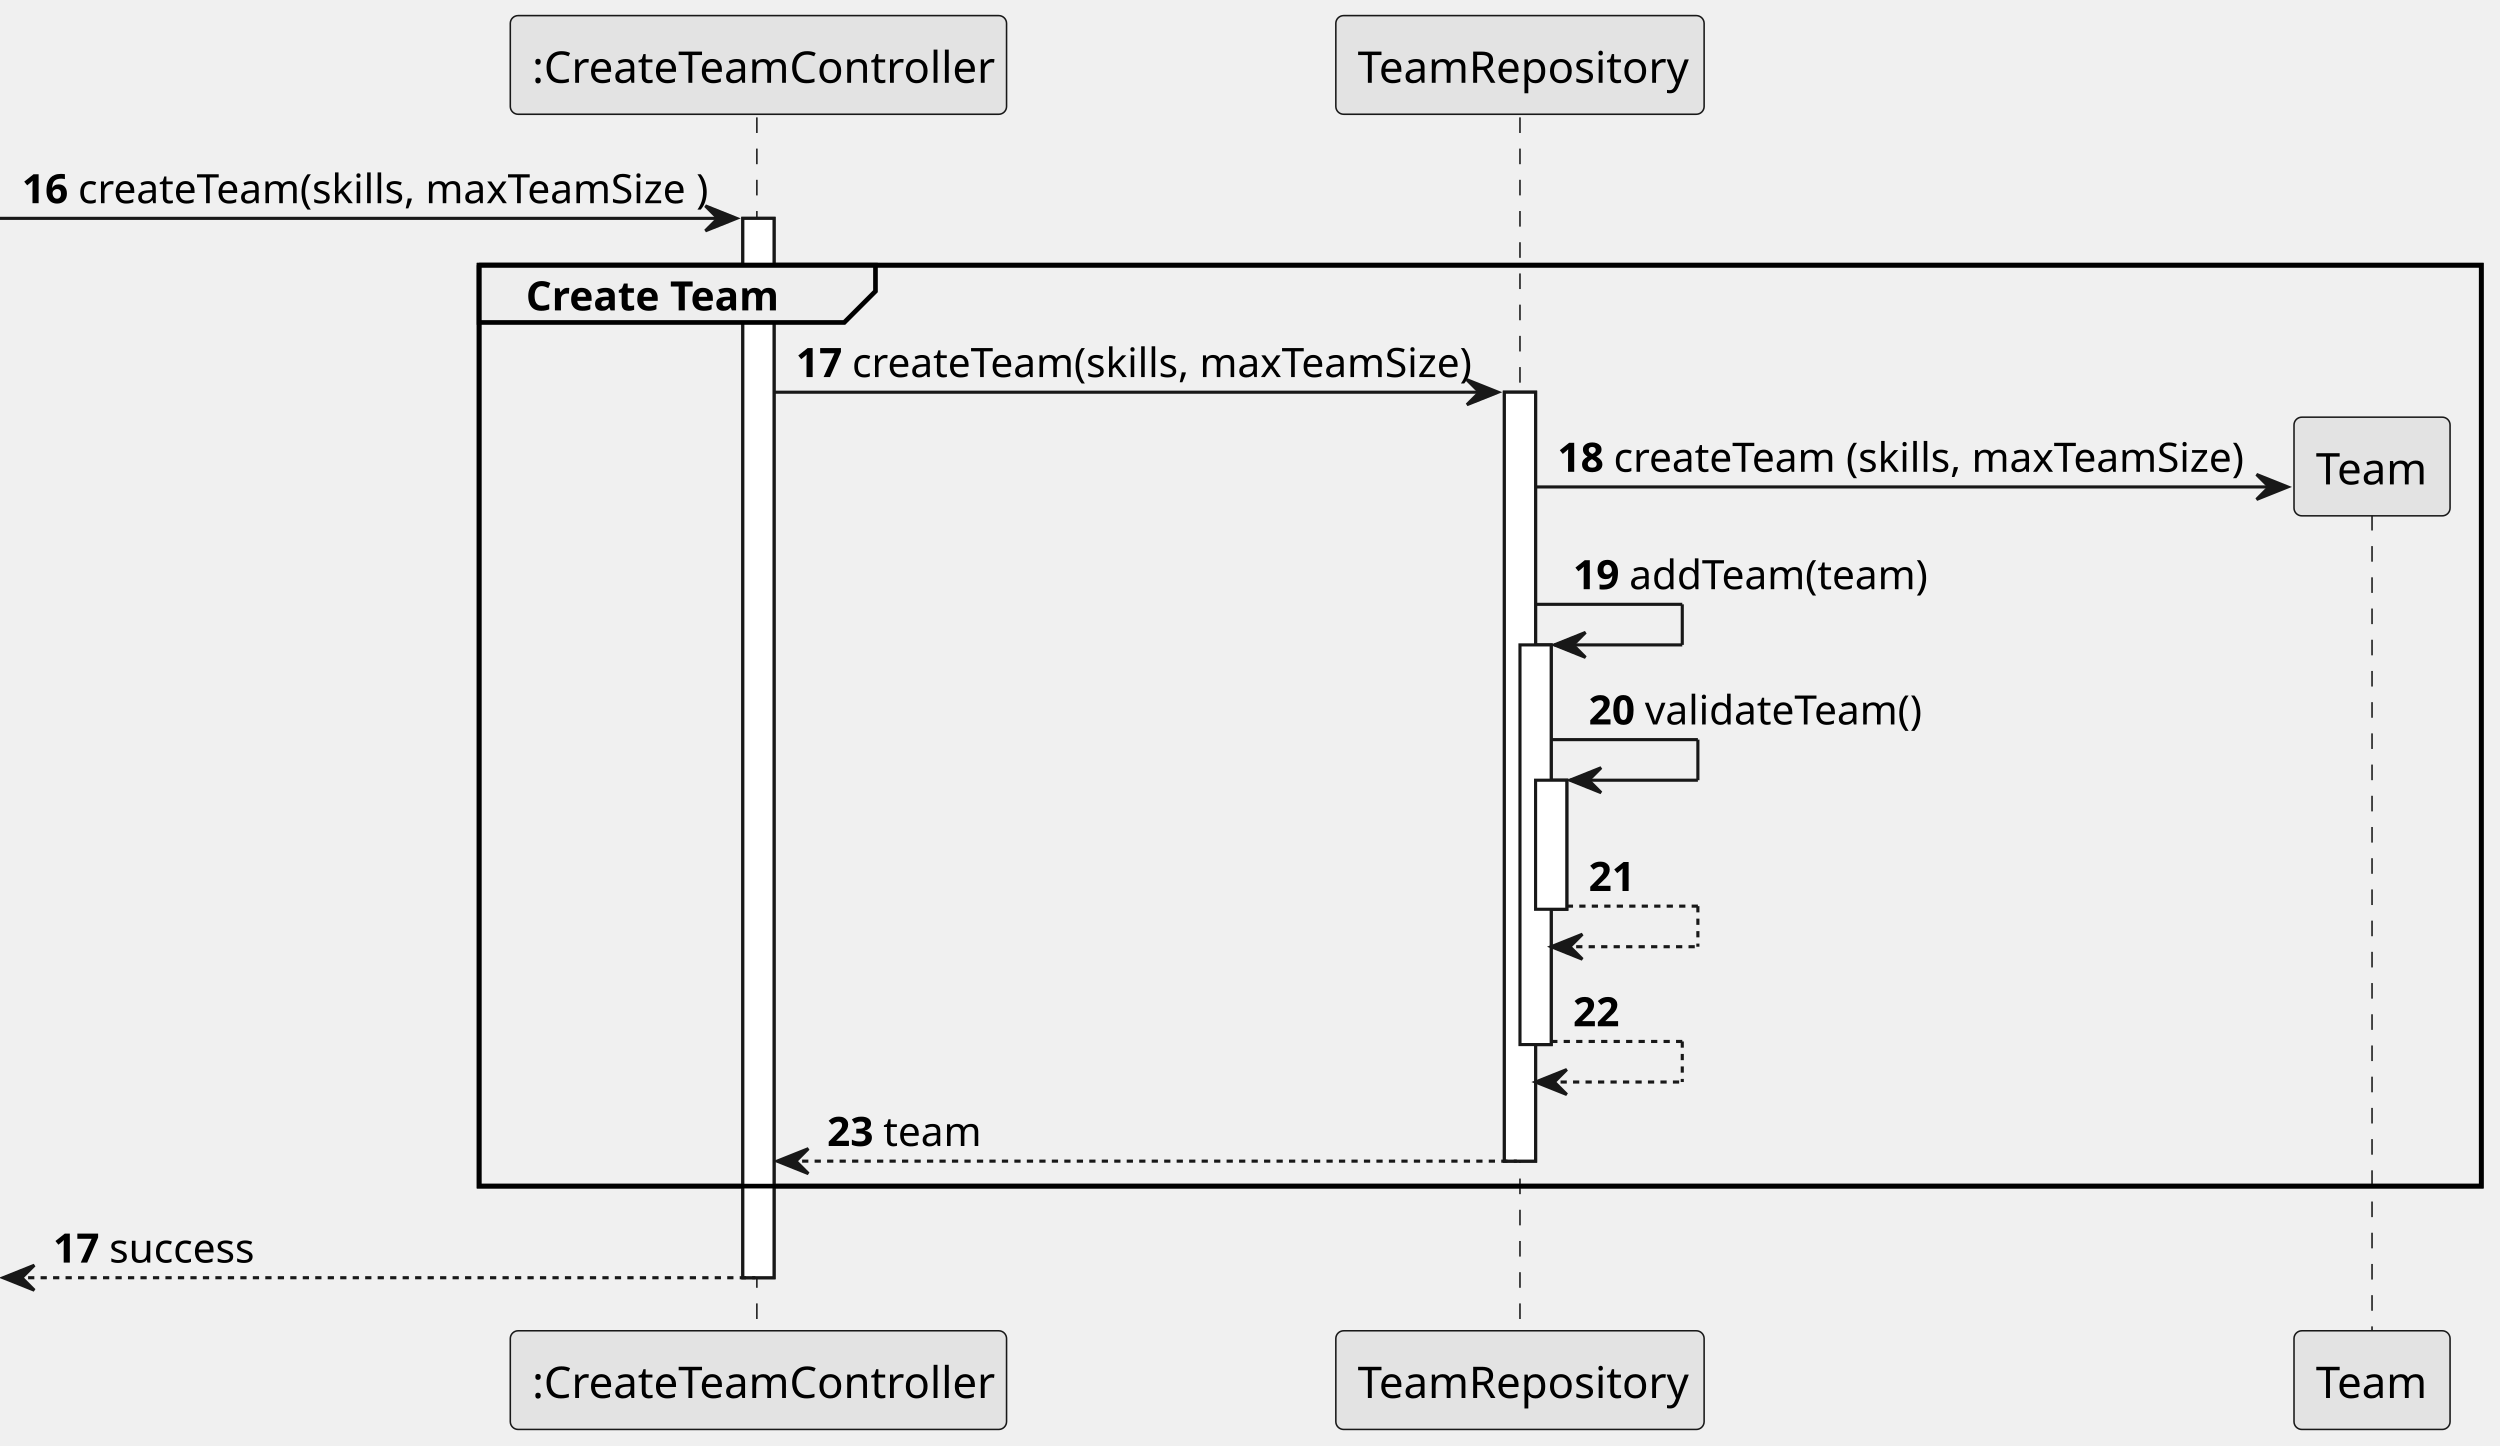
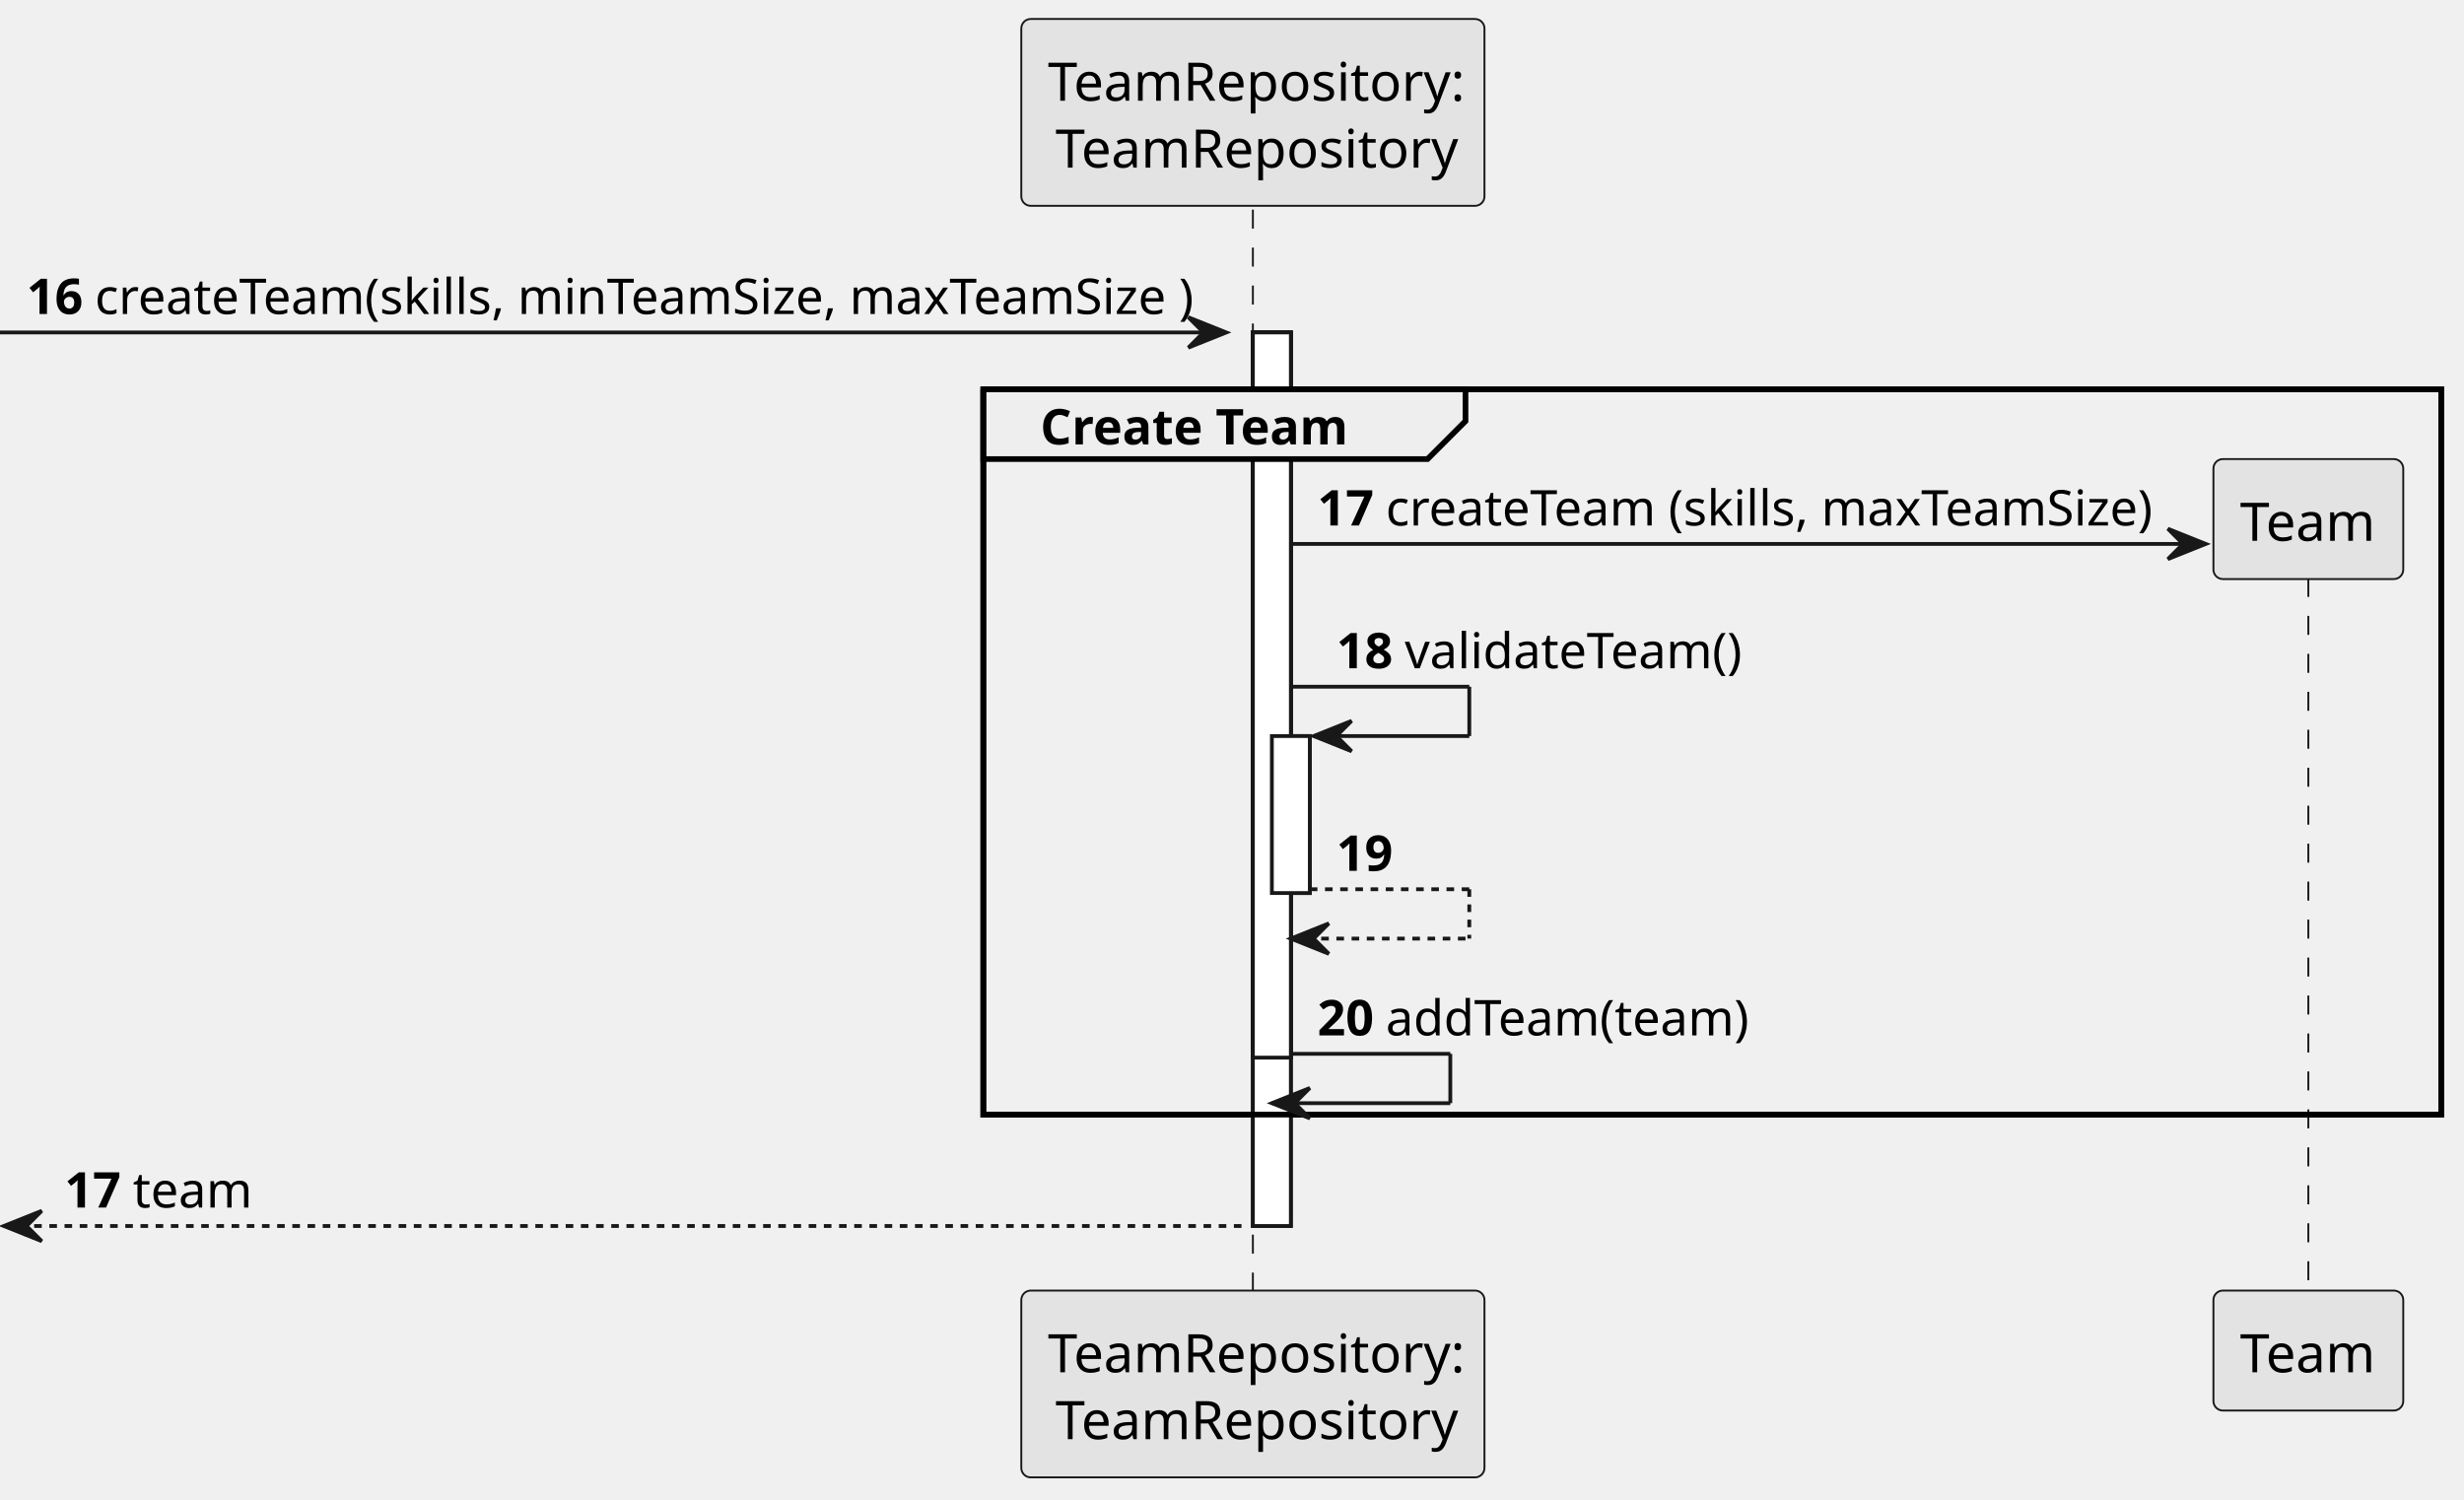
- <svg xmlns="http://www.w3.org/2000/svg" contentStyleType="text/css" height="463px" preserveAspectRatio="none" style="width:801px;height:463px;background:#FFFFFF;" version="1.1" viewBox="0 0 801 463" width="801px" zoomAndPan="magnify">
+ <svg xmlns="http://www.w3.org/2000/svg" contentStyleType="text/css" height="395px" preserveAspectRatio="none" style="width:649px;height:395px;background:#FFFFFF;" version="1.1" viewBox="0 0 649 395" width="649px" zoomAndPan="magnify">
  <defs />
  <g>
-     <rect fill="#FFFFFF" height="339.422" style="stroke:#181818;stroke-width:1.0;" width="10" x="238" y="69.961" />
-     <rect fill="#FFFFFF" height="246.367" style="stroke:#181818;stroke-width:1.0;" width="10" x="482" y="125.664" />
-     <rect fill="#FFFFFF" height="128.055" style="stroke:#181818;stroke-width:1.0;" width="10" x="487" y="206.625" />
-     <rect fill="#FFFFFF" height="41.352" style="stroke:#181818;stroke-width:1.0;" width="10" x="492" y="249.977" />
-     <rect fill="none" height="295.07" style="stroke:#000000;stroke-width:1.5;" width="641.5" x="153.5" y="84.961" />
-     <line style="stroke:#181818;stroke-width:0.5;stroke-dasharray:5.0,5.0;" x1="242.5" x2="242.5" y1="37.609" y2="427.383" />
-     <line style="stroke:#181818;stroke-width:0.5;stroke-dasharray:5.0,5.0;" x1="487" x2="487" y1="37.609" y2="427.383" />
-     <line style="stroke:#181818;stroke-width:0.5;stroke-dasharray:5.0,5.0;" x1="760" x2="760" y1="164.969" y2="427.383" />
-     <rect fill="#E3E3E3" height="31.609" rx="2.5" ry="2.5" style="stroke:#181818;stroke-width:0.5;" width="159" x="163.5" y="5" />
-     <text fill="#000000" font-family="sans-serif" font-size="14" lengthAdjust="spacing" textLength="145" x="170.5" y="26.533">:CreateTeamController</text>
-     <rect fill="#E3E3E3" height="31.609" rx="2.5" ry="2.5" style="stroke:#181818;stroke-width:0.5;" width="159" x="163.5" y="426.383" />
-     <text fill="#000000" font-family="sans-serif" font-size="14" lengthAdjust="spacing" textLength="145" x="170.5" y="447.916">:CreateTeamController</text>
-     <rect fill="#E3E3E3" height="31.609" rx="2.5" ry="2.5" style="stroke:#181818;stroke-width:0.5;" width="118" x="428" y="5" />
-     <text fill="#000000" font-family="sans-serif" font-size="14" lengthAdjust="spacing" textLength="104" x="435" y="26.533">TeamRepository</text>
-     <rect fill="#E3E3E3" height="31.609" rx="2.5" ry="2.5" style="stroke:#181818;stroke-width:0.5;" width="118" x="428" y="426.383" />
-     <text fill="#000000" font-family="sans-serif" font-size="14" lengthAdjust="spacing" textLength="104" x="435" y="447.916">TeamRepository</text>
-     <rect fill="#E3E3E3" height="31.609" rx="2.5" ry="2.5" style="stroke:#181818;stroke-width:0.5;" width="50" x="735" y="426.383" />
-     <text fill="#000000" font-family="sans-serif" font-size="14" lengthAdjust="spacing" textLength="36" x="742" y="447.916">Team</text>
-     <rect fill="#FFFFFF" height="339.422" style="stroke:#181818;stroke-width:1.0;" width="10" x="238" y="69.961" />
-     <rect fill="#FFFFFF" height="246.367" style="stroke:#181818;stroke-width:1.0;" width="10" x="482" y="125.664" />
-     <rect fill="#FFFFFF" height="128.055" style="stroke:#181818;stroke-width:1.0;" width="10" x="487" y="206.625" />
-     <rect fill="#FFFFFF" height="41.352" style="stroke:#181818;stroke-width:1.0;" width="10" x="492" y="249.977" />
-     <polygon fill="#181818" points="226,65.961,236,69.961,226,73.961,230,69.961" style="stroke:#181818;stroke-width:1.0;" />
-     <line style="stroke:#181818;stroke-width:1.0;" x1="0" x2="232" y1="69.961" y2="69.961" />
-     <text fill="#000000" font-family="sans-serif" font-size="13" font-weight="bold" lengthAdjust="spacing" textLength="14" x="7" y="65.105">16</text>
-     <text fill="#000000" font-family="sans-serif" font-size="13" lengthAdjust="spacing" textLength="201" x="25" y="65.105">createTeam(skills, maxTeamSize )</text>
-     <path d="M153.5,84.961 L280.5,84.961 L280.5,93.312 L270.5,103.312 L153.5,103.312 L153.5,84.961 " fill="#EEEEEE" style="stroke:#000000;stroke-width:1.5;" />
-     <rect fill="none" height="295.07" style="stroke:#000000;stroke-width:1.5;" width="641.5" x="153.5" y="84.961" />
-     <text fill="#000000" font-family="sans-serif" font-size="13" font-weight="bold" lengthAdjust="spacing" textLength="82" x="168.5" y="99.456">Create Team</text>
-     <polygon fill="#181818" points="470,121.664,480,125.664,470,129.664,474,125.664" style="stroke:#181818;stroke-width:1.0;" />
-     <line style="stroke:#181818;stroke-width:1.0;" x1="248" x2="476" y1="125.664" y2="125.664" />
-     <text fill="#000000" font-family="sans-serif" font-size="13" font-weight="bold" lengthAdjust="spacing" textLength="14" x="255" y="120.808">17</text>
-     <text fill="#000000" font-family="sans-serif" font-size="13" lengthAdjust="spacing" textLength="197" x="273" y="120.808">createTeam(skills, maxTeamSize)</text>
-     <polygon fill="#181818" points="723,152.016,733,156.016,723,160.016,727,156.016" style="stroke:#181818;stroke-width:1.0;" />
-     <line style="stroke:#181818;stroke-width:1.0;" x1="492" x2="729" y1="156.016" y2="156.016" />
-     <text fill="#000000" font-family="sans-serif" font-size="13" font-weight="bold" lengthAdjust="spacing" textLength="14" x="499" y="151.159">18</text>
-     <text fill="#000000" font-family="sans-serif" font-size="13" lengthAdjust="spacing" textLength="201" x="517" y="151.159">createTeam (skills, maxTeamSize)</text>
-     <rect fill="#E3E3E3" height="31.609" rx="2.5" ry="2.5" style="stroke:#181818;stroke-width:0.5;" width="50" x="735" y="133.664" />
-     <text fill="#000000" font-family="sans-serif" font-size="14" lengthAdjust="spacing" textLength="36" x="742" y="155.197">Team</text>
-     <line style="stroke:#181818;stroke-width:1.0;" x1="492" x2="539" y1="193.625" y2="193.625" />
-     <line style="stroke:#181818;stroke-width:1.0;" x1="539" x2="539" y1="193.625" y2="206.625" />
-     <line style="stroke:#181818;stroke-width:1.0;" x1="498" x2="539" y1="206.625" y2="206.625" />
-     <polygon fill="#181818" points="508,202.625,498,206.625,508,210.625,504,206.625" style="stroke:#181818;stroke-width:1.0;" />
-     <text fill="#000000" font-family="sans-serif" font-size="13" font-weight="bold" lengthAdjust="spacing" textLength="14" x="504" y="188.769">19</text>
-     <text fill="#000000" font-family="sans-serif" font-size="13" lengthAdjust="spacing" textLength="90" x="522" y="188.769">addTeam(team)</text>
-     <line style="stroke:#181818;stroke-width:1.0;" x1="497" x2="544" y1="236.977" y2="236.977" />
-     <line style="stroke:#181818;stroke-width:1.0;" x1="544" x2="544" y1="236.977" y2="249.977" />
-     <line style="stroke:#181818;stroke-width:1.0;" x1="503" x2="544" y1="249.977" y2="249.977" />
-     <polygon fill="#181818" points="513,245.977,503,249.977,513,253.977,509,249.977" style="stroke:#181818;stroke-width:1.0;" />
-     <text fill="#000000" font-family="sans-serif" font-size="13" font-weight="bold" lengthAdjust="spacing" textLength="14" x="509" y="232.12">20</text>
-     <text fill="#000000" font-family="sans-serif" font-size="13" lengthAdjust="spacing" textLength="83" x="527" y="232.12">validateTeam()</text>
-     <line style="stroke:#181818;stroke-width:1.0;stroke-dasharray:2.0,2.0;" x1="502" x2="544" y1="290.328" y2="290.328" />
-     <line style="stroke:#181818;stroke-width:1.0;stroke-dasharray:2.0,2.0;" x1="544" x2="544" y1="290.328" y2="303.328" />
-     <line style="stroke:#181818;stroke-width:1.0;stroke-dasharray:2.0,2.0;" x1="497" x2="544" y1="303.328" y2="303.328" />
-     <polygon fill="#181818" points="507,299.328,497,303.328,507,307.328,503,303.328" style="stroke:#181818;stroke-width:1.0;" />
-     <text fill="#000000" font-family="sans-serif" font-size="13" font-weight="bold" lengthAdjust="spacing" textLength="14" x="509" y="285.472">21</text>
-     <text fill="#000000" font-family="sans-serif" font-size="13" lengthAdjust="spacing" textLength="4" x="527" y="285.472"> </text>
-     <line style="stroke:#181818;stroke-width:1.0;stroke-dasharray:2.0,2.0;" x1="497" x2="539" y1="333.68" y2="333.68" />
-     <line style="stroke:#181818;stroke-width:1.0;stroke-dasharray:2.0,2.0;" x1="539" x2="539" y1="333.68" y2="346.68" />
-     <line style="stroke:#181818;stroke-width:1.0;stroke-dasharray:2.0,2.0;" x1="492" x2="539" y1="346.68" y2="346.68" />
-     <polygon fill="#181818" points="502,342.68,492,346.68,502,350.68,498,346.68" style="stroke:#181818;stroke-width:1.0;" />
-     <text fill="#000000" font-family="sans-serif" font-size="13" font-weight="bold" lengthAdjust="spacing" textLength="14" x="504" y="328.823">22</text>
-     <text fill="#000000" font-family="sans-serif" font-size="13" lengthAdjust="spacing" textLength="4" x="522" y="328.823"> </text>
-     <polygon fill="#181818" points="259,368.031,249,372.031,259,376.031,255,372.031" style="stroke:#181818;stroke-width:1.0;" />
-     <line style="stroke:#181818;stroke-width:1.0;stroke-dasharray:2.0,2.0;" x1="253" x2="486" y1="372.031" y2="372.031" />
-     <text fill="#000000" font-family="sans-serif" font-size="13" font-weight="bold" lengthAdjust="spacing" textLength="14" x="265" y="367.175">23</text>
-     <text fill="#000000" font-family="sans-serif" font-size="13" lengthAdjust="spacing" textLength="29" x="283" y="367.175">team</text>
-     <polygon fill="#181818" points="11,405.383,1,409.383,11,413.383,7,409.383" style="stroke:#181818;stroke-width:1.0;" />
-     <line style="stroke:#181818;stroke-width:1.0;stroke-dasharray:2.0,2.0;" x1="5" x2="242" y1="409.383" y2="409.383" />
-     <text fill="#000000" font-family="sans-serif" font-size="13" font-weight="bold" lengthAdjust="spacing" textLength="14" x="17" y="404.526">17</text>
-     <text fill="#000000" font-family="sans-serif" font-size="13" lengthAdjust="spacing" textLength="49" x="35" y="404.526">success</text>
+     <rect fill="#FFFFFF" height="235.367" style="stroke:#181818;stroke-width:1.0;" width="10" x="330" y="87.57" />
+     <rect fill="#FFFFFF" height="191.016" style="stroke:#181818;stroke-width:1.0;" width="10" x="330" y="87.57" />
+     <rect fill="#FFFFFF" height="41.352" style="stroke:#181818;stroke-width:1.0;" width="10" x="335" y="193.883" />
+     <rect fill="none" height="191.016" style="stroke:#000000;stroke-width:1.5;" width="384" x="259" y="102.57" />
+     <line style="stroke:#181818;stroke-width:0.5;stroke-dasharray:5.0,5.0;" x1="330" x2="330" y1="55.219" y2="340.938" />
+     <line style="stroke:#181818;stroke-width:0.5;stroke-dasharray:5.0,5.0;" x1="608" x2="608" y1="152.227" y2="340.938" />
+     <rect fill="#E3E3E3" height="49.219" rx="2.5" ry="2.5" style="stroke:#181818;stroke-width:0.5;" width="122" x="269" y="5" />
+     <text fill="#000000" font-family="sans-serif" font-size="14" lengthAdjust="spacing" textLength="108" x="276" y="26.533">TeamRepository:</text>
+     <text fill="#000000" font-family="sans-serif" font-size="14" lengthAdjust="spacing" textLength="104" x="278" y="44.143">TeamRepository</text>
+     <rect fill="#E3E3E3" height="49.219" rx="2.5" ry="2.5" style="stroke:#181818;stroke-width:0.5;" width="122" x="269" y="339.938" />
+     <text fill="#000000" font-family="sans-serif" font-size="14" lengthAdjust="spacing" textLength="108" x="276" y="361.471">TeamRepository:</text>
+     <text fill="#000000" font-family="sans-serif" font-size="14" lengthAdjust="spacing" textLength="104" x="278" y="379.08">TeamRepository</text>
+     <rect fill="#E3E3E3" height="31.609" rx="2.5" ry="2.5" style="stroke:#181818;stroke-width:0.5;" width="50" x="583" y="339.938" />
+     <text fill="#000000" font-family="sans-serif" font-size="14" lengthAdjust="spacing" textLength="36" x="590" y="361.471">Team</text>
+     <rect fill="#FFFFFF" height="235.367" style="stroke:#181818;stroke-width:1.0;" width="10" x="330" y="87.57" />
+     <rect fill="#FFFFFF" height="191.016" style="stroke:#181818;stroke-width:1.0;" width="10" x="330" y="87.57" />
+     <rect fill="#FFFFFF" height="41.352" style="stroke:#181818;stroke-width:1.0;" width="10" x="335" y="193.883" />
+     <polygon fill="#181818" points="313,83.57,323,87.57,313,91.57,317,87.57" style="stroke:#181818;stroke-width:1.0;" />
+     <line style="stroke:#181818;stroke-width:1.0;" x1="0" x2="319" y1="87.57" y2="87.57" />
+     <text fill="#000000" font-family="sans-serif" font-size="13" font-weight="bold" lengthAdjust="spacing" textLength="14" x="7" y="82.714">16</text>
+     <text fill="#000000" font-family="sans-serif" font-size="13" lengthAdjust="spacing" textLength="288" x="25" y="82.714">createTeam(skills, minTeamSize, maxTeamSize )</text>
+     <path d="M259,102.57 L386,102.57 L386,110.922 L376,120.922 L259,120.922 L259,102.57 " fill="#EEEEEE" style="stroke:#000000;stroke-width:1.5;" />
+     <rect fill="none" height="191.016" style="stroke:#000000;stroke-width:1.5;" width="384" x="259" y="102.57" />
+     <text fill="#000000" font-family="sans-serif" font-size="13" font-weight="bold" lengthAdjust="spacing" textLength="82" x="274" y="117.065">Create Team</text>
+     <polygon fill="#181818" points="571,139.273,581,143.273,571,147.273,575,143.273" style="stroke:#181818;stroke-width:1.0;" />
+     <line style="stroke:#181818;stroke-width:1.0;" x1="340" x2="577" y1="143.273" y2="143.273" />
+     <text fill="#000000" font-family="sans-serif" font-size="13" font-weight="bold" lengthAdjust="spacing" textLength="14" x="347" y="138.417">17</text>
+     <text fill="#000000" font-family="sans-serif" font-size="13" lengthAdjust="spacing" textLength="201" x="365" y="138.417">createTeam (skills, maxTeamSize)</text>
+     <rect fill="#E3E3E3" height="31.609" rx="2.5" ry="2.5" style="stroke:#181818;stroke-width:0.5;" width="50" x="583" y="120.922" />
+     <text fill="#000000" font-family="sans-serif" font-size="14" lengthAdjust="spacing" textLength="36" x="590" y="142.455">Team</text>
+     <line style="stroke:#181818;stroke-width:1.0;" x1="340" x2="387" y1="180.883" y2="180.883" />
+     <line style="stroke:#181818;stroke-width:1.0;" x1="387" x2="387" y1="180.883" y2="193.883" />
+     <line style="stroke:#181818;stroke-width:1.0;" x1="346" x2="387" y1="193.883" y2="193.883" />
+     <polygon fill="#181818" points="356,189.883,346,193.883,356,197.883,352,193.883" style="stroke:#181818;stroke-width:1.0;" />
+     <text fill="#000000" font-family="sans-serif" font-size="13" font-weight="bold" lengthAdjust="spacing" textLength="14" x="352" y="176.026">18</text>
+     <text fill="#000000" font-family="sans-serif" font-size="13" lengthAdjust="spacing" textLength="83" x="370" y="176.026">validateTeam()</text>
+     <line style="stroke:#181818;stroke-width:1.0;stroke-dasharray:2.0,2.0;" x1="345" x2="387" y1="234.234" y2="234.234" />
+     <line style="stroke:#181818;stroke-width:1.0;stroke-dasharray:2.0,2.0;" x1="387" x2="387" y1="234.234" y2="247.234" />
+     <line style="stroke:#181818;stroke-width:1.0;stroke-dasharray:2.0,2.0;" x1="340" x2="387" y1="247.234" y2="247.234" />
+     <polygon fill="#181818" points="350,243.234,340,247.234,350,251.234,346,247.234" style="stroke:#181818;stroke-width:1.0;" />
+     <text fill="#000000" font-family="sans-serif" font-size="13" font-weight="bold" lengthAdjust="spacing" textLength="14" x="352" y="229.378">19</text>
+     <text fill="#000000" font-family="sans-serif" font-size="13" lengthAdjust="spacing" textLength="4" x="370" y="229.378"> </text>
+     <line style="stroke:#181818;stroke-width:1.0;" x1="340" x2="382" y1="277.586" y2="277.586" />
+     <line style="stroke:#181818;stroke-width:1.0;" x1="382" x2="382" y1="277.586" y2="290.586" />
+     <line style="stroke:#181818;stroke-width:1.0;" x1="335" x2="382" y1="290.586" y2="290.586" />
+     <polygon fill="#181818" points="345,286.586,335,290.586,345,294.586,341,290.586" style="stroke:#181818;stroke-width:1.0;" />
+     <text fill="#000000" font-family="sans-serif" font-size="13" font-weight="bold" lengthAdjust="spacing" textLength="14" x="347" y="272.729">20</text>
+     <text fill="#000000" font-family="sans-serif" font-size="13" lengthAdjust="spacing" textLength="90" x="365" y="272.729">addTeam(team)</text>
+     <polygon fill="#181818" points="11,318.938,1,322.938,11,326.938,7,322.938" style="stroke:#181818;stroke-width:1.0;" />
+     <line style="stroke:#181818;stroke-width:1.0;stroke-dasharray:2.0,2.0;" x1="5" x2="329" y1="322.938" y2="322.938" />
+     <text fill="#000000" font-family="sans-serif" font-size="13" font-weight="bold" lengthAdjust="spacing" textLength="14" x="17" y="318.081">17</text>
+     <text fill="#000000" font-family="sans-serif" font-size="13" lengthAdjust="spacing" textLength="29" x="35" y="318.081">team</text>
  </g>
</svg>
